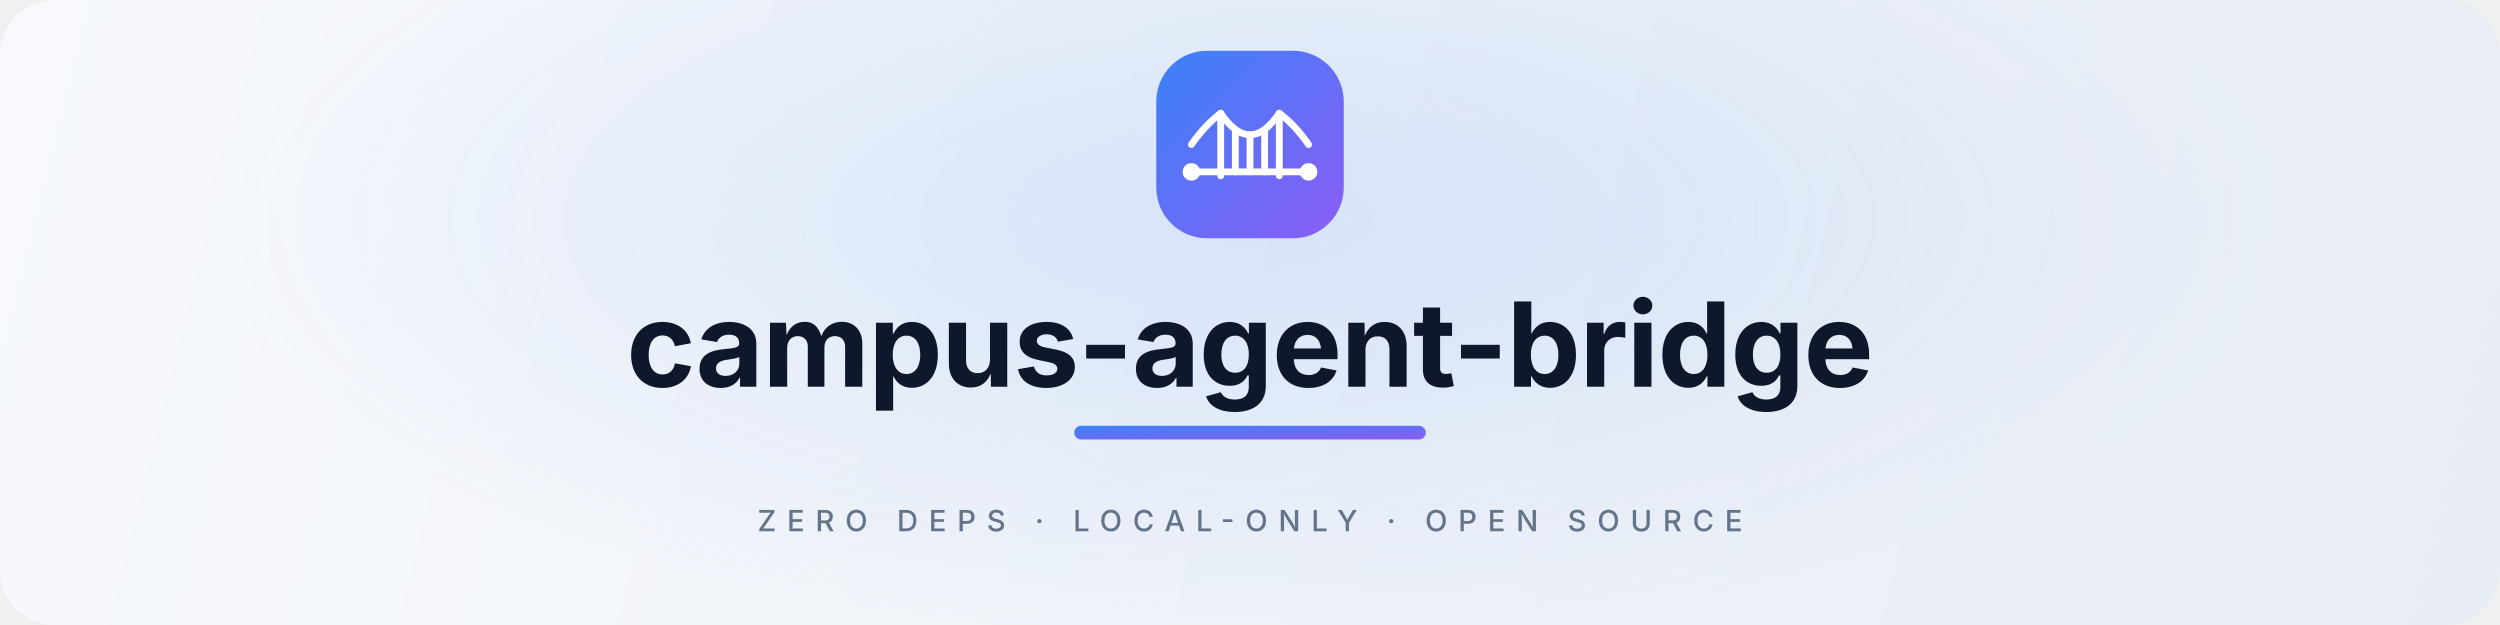
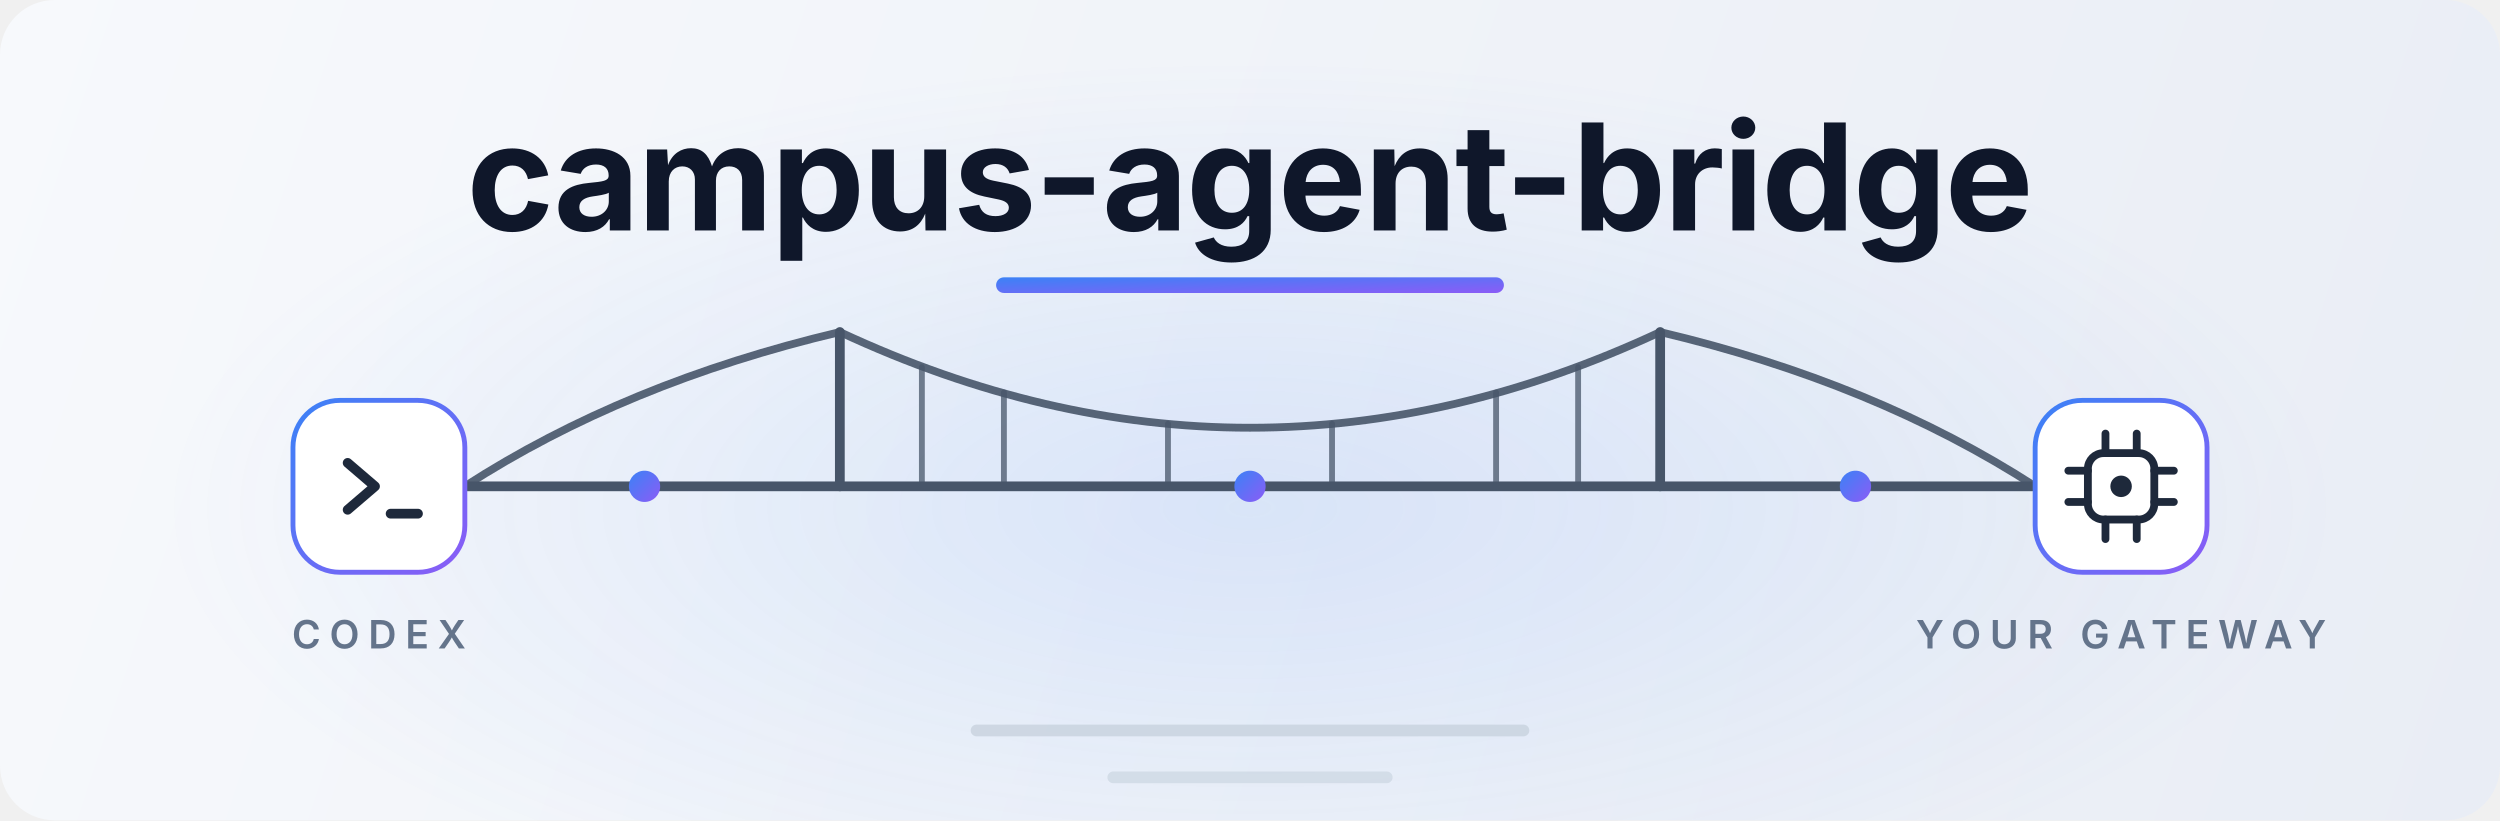
- <svg xmlns="http://www.w3.org/2000/svg" width="1280" height="320" viewBox="0 0 1280 320" fill="none">
+ <svg xmlns="http://www.w3.org/2000/svg" width="1280" height="420" viewBox="0 0 1280 420" fill="none">
  <defs>
-     <linearGradient id="bg" x1="0" y1="0" x2="1280" y2="320" gradientUnits="userSpaceOnUse">
+     <linearGradient id="bg" x1="0" y1="0" x2="1280" y2="420" gradientUnits="userSpaceOnUse">
      <stop stop-color="#f7f9fc" />
-       <stop offset="1" stop-color="#e8edf5" />
+       <stop offset="1" stop-color="#e9edf5" />
    </linearGradient>
    <linearGradient id="accent" x1="0" y1="0" x2="1" y2="1">
      <stop stop-color="#3b82f6" />
      <stop offset="1" stop-color="#8b5cf6" />
    </linearGradient>
-     <radialGradient id="glow" cx="0" cy="0" r="1" gradientUnits="userSpaceOnUse" gradientTransform="translate(640 112) rotate(90) scale(215 540)">
-       <stop stop-color="#3b82f6" stop-opacity="0.14" />
+     <radialGradient id="glow" cx="0" cy="0" r="1" gradientUnits="userSpaceOnUse" gradientTransform="translate(640 260) rotate(90) scale(230 560)">
+       <stop stop-color="#3b82f6" stop-opacity="0.13" />
      <stop offset="1" stop-color="#3b82f6" stop-opacity="0" />
    </radialGradient>
    <clipPath id="round">
-       <rect width="1280" height="320" rx="28" />
+       <rect width="1280" height="420" rx="28" />
    </clipPath>
  </defs>
  <g clip-path="url(#round)">
-     <rect width="1280" height="320" fill="url(#bg)" />
-     <rect width="1280" height="320" fill="url(#glow)" />
+     <rect width="1280" height="420" fill="url(#bg)" />
+     <rect width="1280" height="420" fill="url(#glow)" />
  </g>
-   <g transform="translate(592 26)">
-     <rect width="96" height="96" rx="26" fill="url(#accent)" />
-     <g stroke="#ffffff" stroke-width="3.5" stroke-linecap="round" stroke-linejoin="round">
-       <path d="M 18 62 H 78" />
-       <path d="M 33 32 V 64" />
-       <path d="M 63 32 V 64" />
-       <path d="M 33 32 Q 48 54 63 32" />
-       <path d="M 33 32 Q 25 38 18 48" />
-       <path d="M 63 32 Q 71 38 78 48" />
-       <path d="M 40.5 40.5 V 62" />
-       <path d="M 48 43 V 62" />
-       <path d="M 55.5 40.5 V 62" />
+   <text x="640" y="118" text-anchor="middle" font-family="Inter, ui-sans-serif, -apple-system, BlinkMacSystemFont, 'Segoe UI', Roboto, 'Helvetica Neue', Arial, sans-serif" font-size="76" font-weight="700" letter-spacing="-1" fill="#0f172a">campus-agent-bridge</text>
+   <rect x="510" y="142" width="260" height="8" rx="4" fill="url(#accent)" />
+   <g stroke="#475569" stroke-linecap="round">
+     <path d="M 238 249 H 1042" stroke-width="5" />
+     <path d="M 430 249 V 170" stroke-width="5" />
+     <path d="M 850 249 V 170" stroke-width="5" />
+     <path d="M 430 170 Q 640 268 850 170" stroke-width="4" fill="none" opacity="0.9" />
+     <path d="M 430 170 Q 320 196 238 249" stroke-width="4" fill="none" opacity="0.9" />
+     <path d="M 850 170 Q 960 196 1042 249" stroke-width="4" fill="none" opacity="0.9" />
+     <g stroke-width="3" opacity="0.75">
+       <path d="M 472 188 V 249" />
+       <path d="M 514 201 V 249" />
+       <path d="M 598 217 V 249" />
+       <path d="M 682 217 V 249" />
+       <path d="M 766 201 V 249" />
+       <path d="M 808 188 V 249" />
    </g>
-     <circle cx="18" cy="62" r="4.5" fill="#ffffff" />
-     <circle cx="78" cy="62" r="4.5" fill="#ffffff" />
  </g>
-   <text x="640" y="198" text-anchor="middle" font-family="Inter, ui-sans-serif, -apple-system, BlinkMacSystemFont, 'Segoe UI', Roboto, 'Helvetica Neue', Arial, sans-serif" font-size="60" font-weight="700" letter-spacing="-0.5" fill="#0f172a">campus-agent-bridge</text>
-   <rect x="550" y="218" width="180" height="7" rx="3.5" fill="url(#accent)" />
-   <text x="640" y="272" text-anchor="middle" font-family="Inter, ui-sans-serif, -apple-system, BlinkMacSystemFont, 'Segoe UI', Roboto, 'Helvetica Neue', Arial, sans-serif" font-size="15" font-weight="500" letter-spacing="5.5" fill="#64748b">ZERO DEPS · LOCAL-ONLY · OPEN SOURCE</text>
+   <circle cx="330" cy="249" r="8" fill="url(#accent)" />
+   <circle cx="640" cy="249" r="8" fill="url(#accent)" />
+   <circle cx="950" cy="249" r="8" fill="url(#accent)" />
+   <g transform="translate(150 205)">
+     <rect width="88" height="88" rx="24" fill="#ffffff" stroke="url(#accent)" stroke-width="2.5" />
+     <g stroke="#1e293b" stroke-width="5" stroke-linecap="round" stroke-linejoin="round">
+       <path d="M 28 32 L 42 44 L 28 56" />
+       <path d="M 50 58 H 64" />
+     </g>
+   </g>
+   <g transform="translate(1042 205)">
+     <rect width="88" height="88" rx="24" fill="#ffffff" stroke="url(#accent)" stroke-width="2.5" />
+     <g stroke="#1e293b" stroke-width="4" stroke-linecap="round">
+       <rect x="27" y="27" width="34" height="34" rx="8" />
+       <circle cx="44" cy="44" r="5.5" fill="#1e293b" stroke="none" />
+       <path d="M 36 17 V 27" />
+       <path d="M 52 17 V 27" />
+       <path d="M 36 61 V 71" />
+       <path d="M 52 61 V 71" />
+       <path d="M 17 36 H 27" />
+       <path d="M 17 52 H 27" />
+       <path d="M 61 36 H 71" />
+       <path d="M 61 52 H 71" />
+     </g>
+   </g>
+   <text x="194" y="332" text-anchor="middle" font-family="Inter, ui-sans-serif, -apple-system, BlinkMacSystemFont, 'Segoe UI', Roboto, 'Helvetica Neue', Arial, sans-serif" font-size="20" font-weight="600" letter-spacing="4.5" fill="#64748b">CODEX</text>
+   <text x="1086" y="332" text-anchor="middle" font-family="Inter, ui-sans-serif, -apple-system, BlinkMacSystemFont, 'Segoe UI', Roboto, 'Helvetica Neue', Arial, sans-serif" font-size="20" font-weight="600" letter-spacing="4.5" fill="#64748b">YOUR GATEWAY</text>
+   <path d="M 500 374 H 780" stroke="#cbd5e1" stroke-width="6" stroke-linecap="round" opacity="0.9" />
+   <path d="M 570 398 H 710" stroke="#cbd5e1" stroke-width="6" stroke-linecap="round" opacity="0.7" />
</svg>
